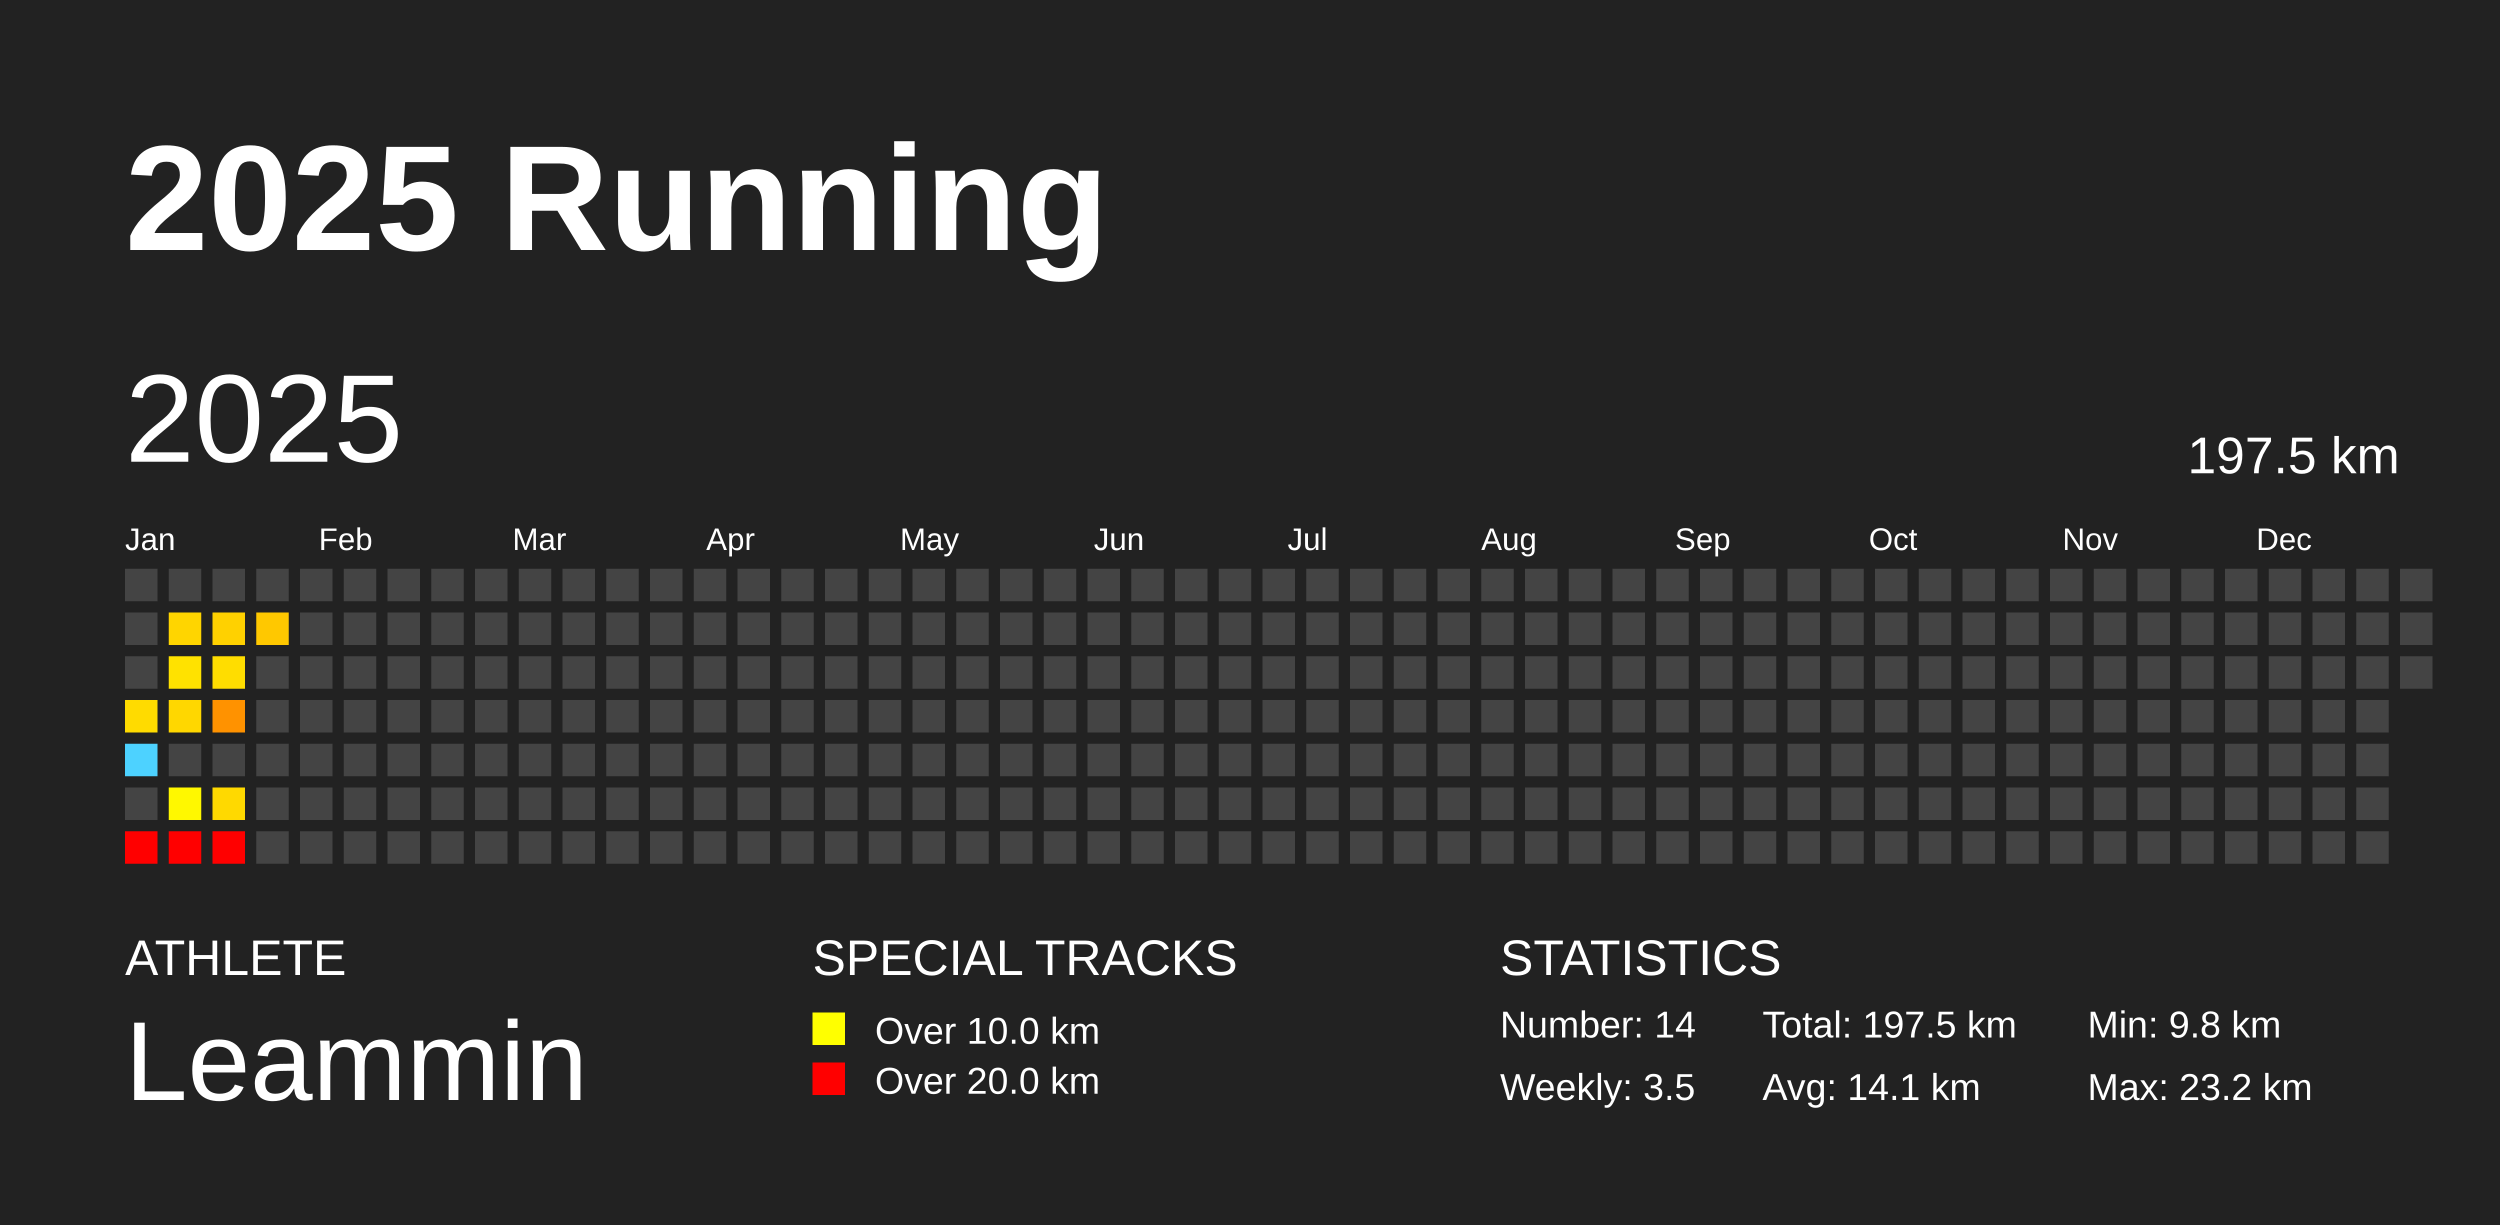
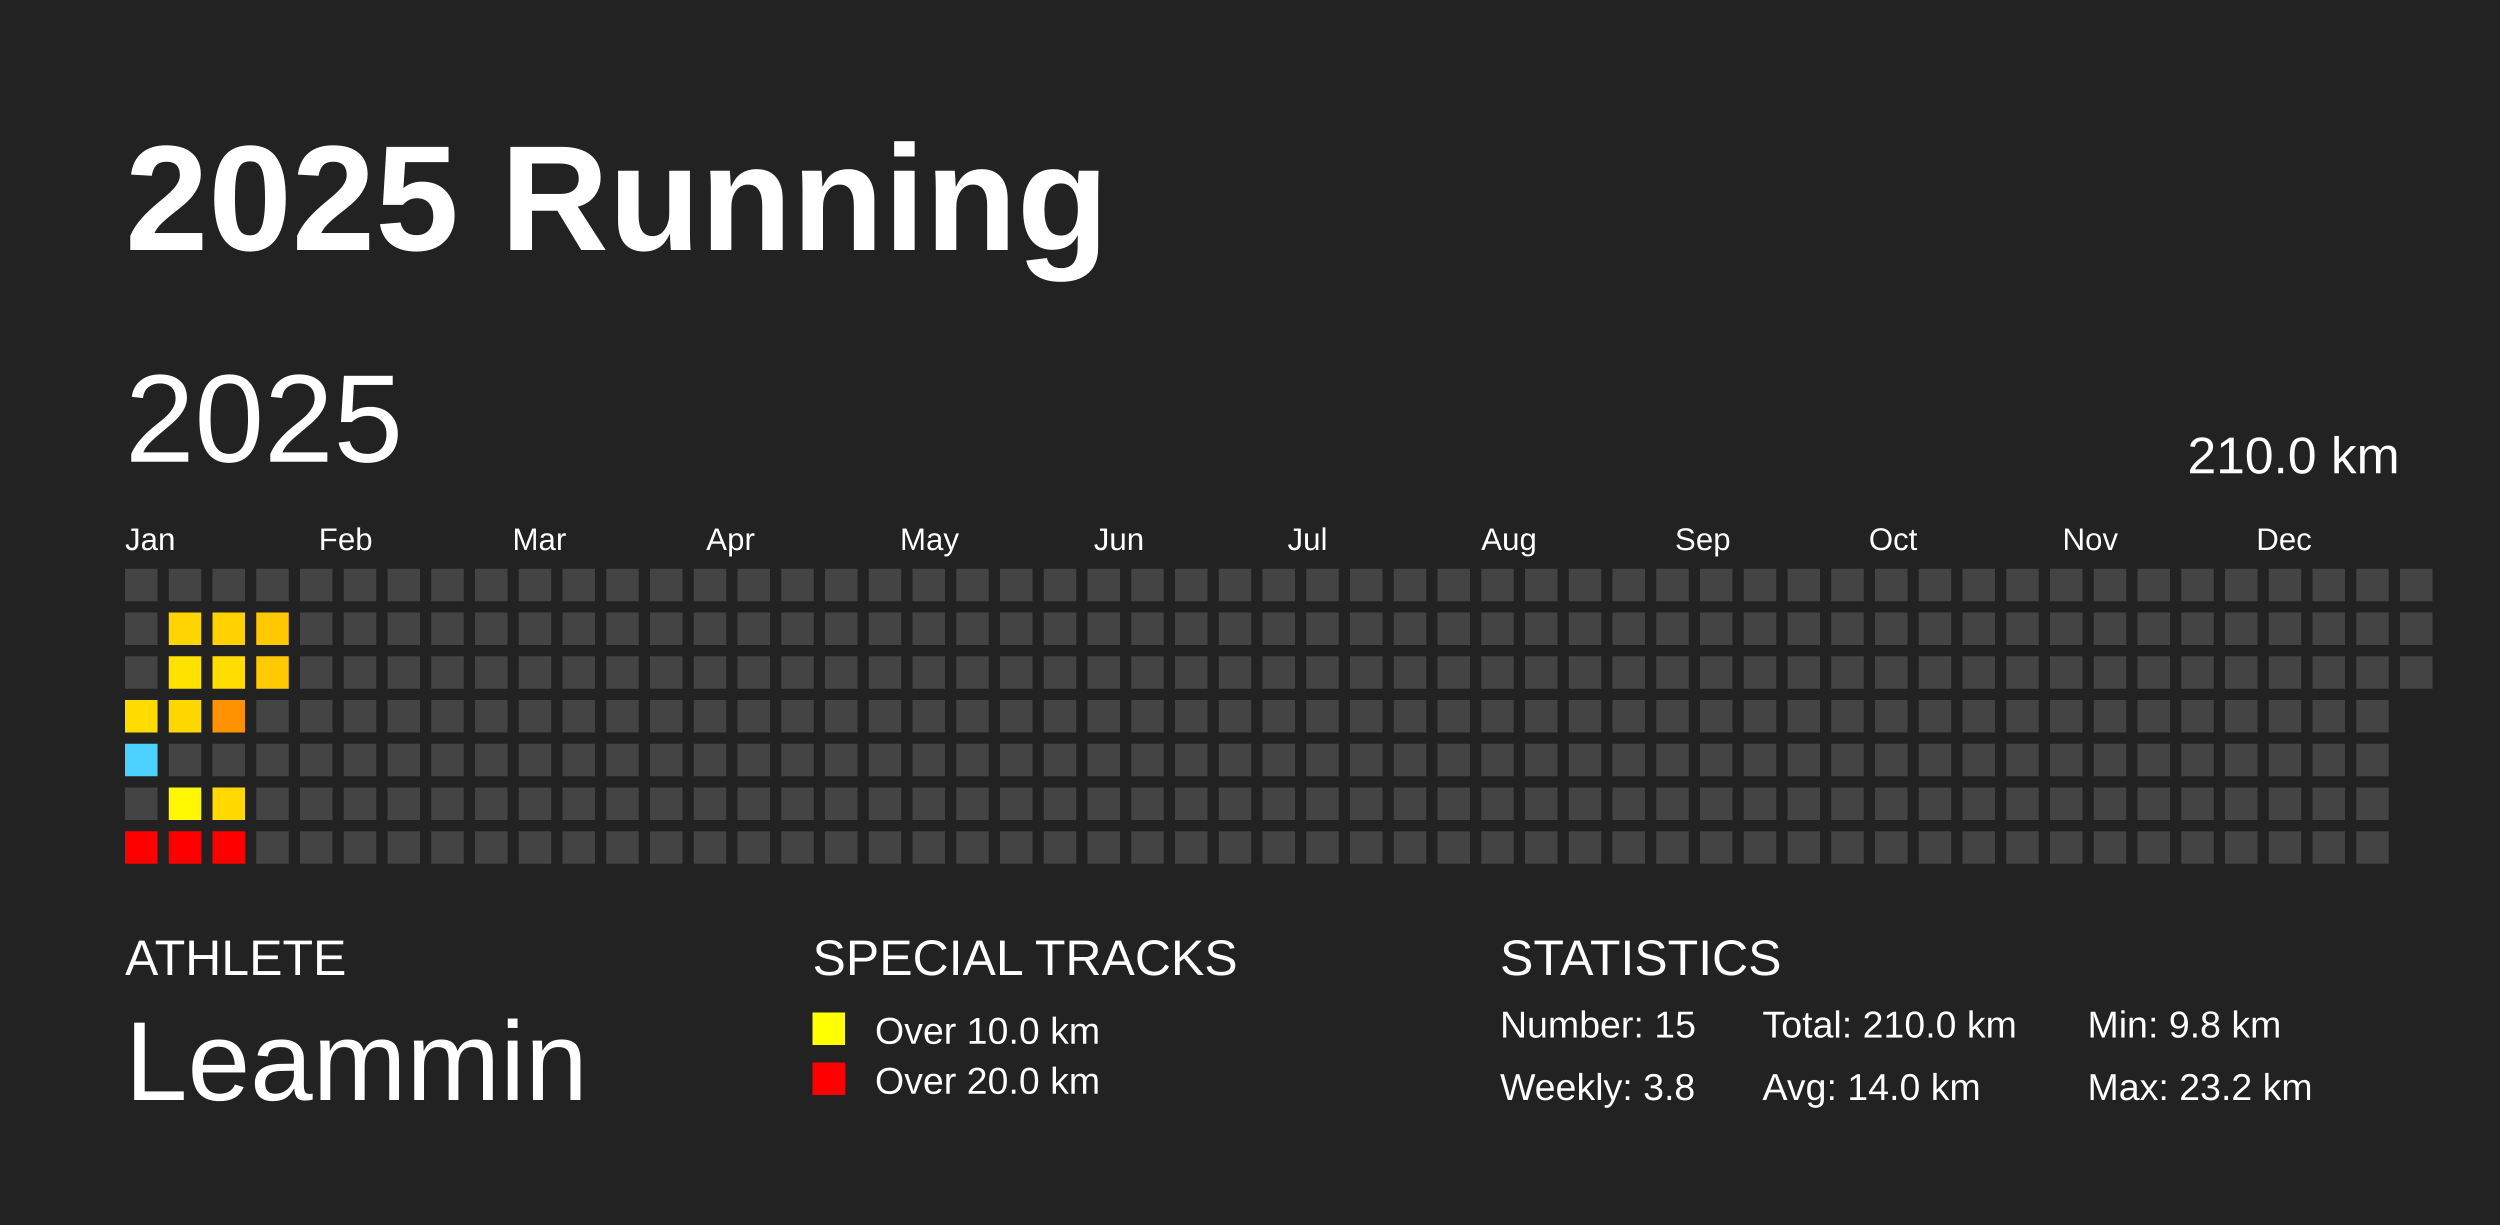
<svg xmlns="http://www.w3.org/2000/svg" baseProfile="full" height="98mm" version="1.1" viewBox="0,0,200,98" width="200mm">
  <defs />
  <rect fill="#222222" height="98" width="200" x="0" y="0" />
  <text fill="#FFFFFF" style="font-size:12px; font-family:Arial; font-weight:bold;" x="10" y="20">2025 Running</text>
  <text fill="#FFFFFF" style="font-size:4px; font-family:Arial" x="10" y="78">ATHLETE</text>
  <text fill="#FFFFFF" style="font-size:9px; font-family:Arial" x="10" y="88">Leammin</text>
  <text fill="#FFFFFF" style="font-size:4px; font-family:Arial" x="65" y="78">SPECIAL TRACKS</text>
  <rect fill="yellow" height="2.6" width="2.6" x="65" y="81" />
  <text fill="#FFFFFF" style="font-size:3px; font-family:Arial" x="70" y="83.5">Over 10.0 km</text>
  <rect fill="red" height="2.6" width="2.6" x="65" y="85" />
  <text fill="#FFFFFF" style="font-size:3px; font-family:Arial" x="70" y="87.5">Over 20.0 km</text>
  <text fill="#FFFFFF" style="font-size:4px; font-family:Arial" x="120" y="78">STATISTICS</text>
-   <text fill="#FFFFFF" style="font-size:3px; font-family:Arial" x="120" y="83">Number: 14</text>
-   <text fill="#FFFFFF" style="font-size:3px; font-family:Arial" x="120" y="88">Weekly: 3.5</text>
-   <text fill="#FFFFFF" style="font-size:3px; font-family:Arial" x="141" y="83">Total: 197.5 km</text>
-   <text fill="#FFFFFF" style="font-size:3px; font-family:Arial" x="141" y="88">Avg: 14.1 km</text>
+   <text fill="#FFFFFF" style="font-size:3px; font-family:Arial" x="120" y="83">Number: 15</text>
+   <text fill="#FFFFFF" style="font-size:3px; font-family:Arial" x="120" y="88">Weekly: 3.8</text>
+   <text fill="#FFFFFF" style="font-size:3px; font-family:Arial" x="141" y="83">Total: 210.0 km</text>
+   <text fill="#FFFFFF" style="font-size:3px; font-family:Arial" x="141" y="88">Avg: 14.0 km</text>
  <text fill="#FFFFFF" style="font-size:3px; font-family:Arial" x="167" y="83">Min: 9.8 km</text>
  <text fill="#FFFFFF" style="font-size:3px; font-family:Arial" x="167" y="88">Max: 23.2 km</text>
  <text dominant-baseline="hanging" fill="#FFFFFF" style="font-size:10.0px; font-family:Arial;" x="10" y="30">2025</text>
-   <text dominant-baseline="hanging" fill="#FFFFFF" style="font-size:4.125px; font-family:Arial;" x="175" y="35">197.5 km</text>
+   <text dominant-baseline="hanging" fill="#FFFFFF" style="font-size:4.125px; font-family:Arial;" x="175" y="35">210.0 km</text>
  <text fill="#FFFFFF" style="font-size:2.5px; font-family:Arial" x="10.0" y="44">Jan</text>
  <text fill="#FFFFFF" style="font-size:2.5px; font-family:Arial" x="25.5" y="44">Feb</text>
  <text fill="#FFFFFF" style="font-size:2.5px; font-family:Arial" x="41.0" y="44">Mar</text>
  <text fill="#FFFFFF" style="font-size:2.5px; font-family:Arial" x="56.5" y="44">Apr</text>
  <text fill="#FFFFFF" style="font-size:2.5px; font-family:Arial" x="72.0" y="44">May</text>
  <text fill="#FFFFFF" style="font-size:2.5px; font-family:Arial" x="87.5" y="44">Jun</text>
  <text fill="#FFFFFF" style="font-size:2.5px; font-family:Arial" x="103.0" y="44">Jul</text>
  <text fill="#FFFFFF" style="font-size:2.5px; font-family:Arial" x="118.5" y="44">Aug</text>
  <text fill="#FFFFFF" style="font-size:2.5px; font-family:Arial" x="134.0" y="44">Sep</text>
  <text fill="#FFFFFF" style="font-size:2.5px; font-family:Arial" x="149.5" y="44">Oct</text>
  <text fill="#FFFFFF" style="font-size:2.5px; font-family:Arial" x="165.0" y="44">Nov</text>
  <text fill="#FFFFFF" style="font-size:2.5px; font-family:Arial" x="180.5" y="44">Dec</text>
  <rect fill="#444444" height="2.6" width="2.6" x="10.0" y="45.5" />
  <rect fill="#444444" height="2.6" width="2.6" x="10.0" y="49.0" />
  <rect fill="#444444" height="2.6" width="2.6" x="10.0" y="52.5" />
  <rect fill="#ffdb00" height="2.6" width="2.6" x="10.0" y="56.0" />
  <rect fill="#4dd2ff" height="2.6" width="2.6" x="10.0" y="59.5" />
  <rect fill="#444444" height="2.6" width="2.6" x="10.0" y="63.0" />
  <rect fill="red" height="2.6" width="2.6" x="10.0" y="66.5" />
  <rect fill="#444444" height="2.6" width="2.6" x="13.5" y="45.5" />
  <rect fill="#ffd500" height="2.6" width="2.6" x="13.5" y="49.0" />
  <rect fill="#ffe200" height="2.6" width="2.6" x="13.5" y="52.5" />
  <rect fill="#ffd700" height="2.6" width="2.6" x="13.5" y="56.0" />
  <rect fill="#444444" height="2.6" width="2.6" x="13.5" y="59.5" />
  <rect fill="#fff800" height="2.6" width="2.6" x="13.5" y="63.0" />
  <rect fill="red" height="2.6" width="2.6" x="13.5" y="66.5" />
  <rect fill="#444444" height="2.6" width="2.6" x="17.0" y="45.5" />
  <rect fill="#ffd100" height="2.6" width="2.6" x="17.0" y="49.0" />
  <rect fill="#ffdd00" height="2.6" width="2.6" x="17.0" y="52.5" />
  <rect fill="#ff9200" height="2.6" width="2.6" x="17.0" y="56.0" />
  <rect fill="#444444" height="2.6" width="2.6" x="17.0" y="59.5" />
  <rect fill="#ffd900" height="2.6" width="2.6" x="17.0" y="63.0" />
  <rect fill="red" height="2.6" width="2.6" x="17.0" y="66.5" />
  <rect fill="#444444" height="2.6" width="2.6" x="20.5" y="45.5" />
  <rect fill="#ffc800" height="2.6" width="2.6" x="20.5" y="49.0" />
-   <rect fill="#444444" height="2.6" width="2.6" x="20.5" y="52.5" />
+   <rect fill="#ffcb00" height="2.6" width="2.6" x="20.5" y="52.5" />
  <rect fill="#444444" height="2.6" width="2.6" x="20.5" y="56.0" />
  <rect fill="#444444" height="2.6" width="2.6" x="20.5" y="59.5" />
  <rect fill="#444444" height="2.6" width="2.6" x="20.5" y="63.0" />
  <rect fill="#444444" height="2.6" width="2.6" x="20.5" y="66.5" />
  <rect fill="#444444" height="2.6" width="2.6" x="24.0" y="45.5" />
  <rect fill="#444444" height="2.6" width="2.6" x="24.0" y="49.0" />
  <rect fill="#444444" height="2.6" width="2.6" x="24.0" y="52.5" />
  <rect fill="#444444" height="2.6" width="2.6" x="24.0" y="56.0" />
  <rect fill="#444444" height="2.6" width="2.6" x="24.0" y="59.5" />
  <rect fill="#444444" height="2.6" width="2.6" x="24.0" y="63.0" />
  <rect fill="#444444" height="2.6" width="2.6" x="24.0" y="66.5" />
  <rect fill="#444444" height="2.6" width="2.6" x="27.5" y="45.5" />
  <rect fill="#444444" height="2.6" width="2.6" x="27.5" y="49.0" />
  <rect fill="#444444" height="2.6" width="2.6" x="27.5" y="52.5" />
  <rect fill="#444444" height="2.6" width="2.6" x="27.5" y="56.0" />
  <rect fill="#444444" height="2.6" width="2.6" x="27.5" y="59.5" />
  <rect fill="#444444" height="2.6" width="2.6" x="27.5" y="63.0" />
  <rect fill="#444444" height="2.6" width="2.6" x="27.5" y="66.5" />
  <rect fill="#444444" height="2.6" width="2.6" x="31.0" y="45.5" />
  <rect fill="#444444" height="2.6" width="2.6" x="31.0" y="49.0" />
  <rect fill="#444444" height="2.6" width="2.6" x="31.0" y="52.5" />
  <rect fill="#444444" height="2.6" width="2.6" x="31.0" y="56.0" />
  <rect fill="#444444" height="2.6" width="2.6" x="31.0" y="59.5" />
  <rect fill="#444444" height="2.6" width="2.6" x="31.0" y="63.0" />
  <rect fill="#444444" height="2.6" width="2.6" x="31.0" y="66.5" />
  <rect fill="#444444" height="2.6" width="2.6" x="34.5" y="45.5" />
  <rect fill="#444444" height="2.6" width="2.6" x="34.5" y="49.0" />
  <rect fill="#444444" height="2.6" width="2.6" x="34.5" y="52.5" />
  <rect fill="#444444" height="2.6" width="2.6" x="34.5" y="56.0" />
  <rect fill="#444444" height="2.6" width="2.6" x="34.5" y="59.5" />
  <rect fill="#444444" height="2.6" width="2.6" x="34.5" y="63.0" />
  <rect fill="#444444" height="2.6" width="2.6" x="34.5" y="66.5" />
  <rect fill="#444444" height="2.6" width="2.6" x="38.0" y="45.5" />
  <rect fill="#444444" height="2.6" width="2.6" x="38.0" y="49.0" />
  <rect fill="#444444" height="2.6" width="2.6" x="38.0" y="52.5" />
  <rect fill="#444444" height="2.6" width="2.6" x="38.0" y="56.0" />
  <rect fill="#444444" height="2.6" width="2.6" x="38.0" y="59.5" />
  <rect fill="#444444" height="2.6" width="2.6" x="38.0" y="63.0" />
  <rect fill="#444444" height="2.6" width="2.6" x="38.0" y="66.5" />
  <rect fill="#444444" height="2.6" width="2.6" x="41.5" y="45.5" />
  <rect fill="#444444" height="2.6" width="2.6" x="41.5" y="49.0" />
  <rect fill="#444444" height="2.6" width="2.6" x="41.5" y="52.5" />
  <rect fill="#444444" height="2.6" width="2.6" x="41.5" y="56.0" />
  <rect fill="#444444" height="2.6" width="2.6" x="41.5" y="59.5" />
  <rect fill="#444444" height="2.6" width="2.6" x="41.5" y="63.0" />
  <rect fill="#444444" height="2.6" width="2.6" x="41.5" y="66.5" />
  <rect fill="#444444" height="2.6" width="2.6" x="45.0" y="45.5" />
  <rect fill="#444444" height="2.6" width="2.6" x="45.0" y="49.0" />
  <rect fill="#444444" height="2.6" width="2.6" x="45.0" y="52.5" />
  <rect fill="#444444" height="2.6" width="2.6" x="45.0" y="56.0" />
  <rect fill="#444444" height="2.6" width="2.6" x="45.0" y="59.5" />
  <rect fill="#444444" height="2.6" width="2.6" x="45.0" y="63.0" />
  <rect fill="#444444" height="2.6" width="2.6" x="45.0" y="66.5" />
  <rect fill="#444444" height="2.6" width="2.6" x="48.5" y="45.5" />
  <rect fill="#444444" height="2.6" width="2.6" x="48.5" y="49.0" />
  <rect fill="#444444" height="2.6" width="2.6" x="48.5" y="52.5" />
  <rect fill="#444444" height="2.6" width="2.6" x="48.5" y="56.0" />
  <rect fill="#444444" height="2.6" width="2.6" x="48.5" y="59.5" />
  <rect fill="#444444" height="2.6" width="2.6" x="48.5" y="63.0" />
  <rect fill="#444444" height="2.6" width="2.6" x="48.5" y="66.5" />
  <rect fill="#444444" height="2.6" width="2.6" x="52.0" y="45.5" />
  <rect fill="#444444" height="2.6" width="2.6" x="52.0" y="49.0" />
  <rect fill="#444444" height="2.6" width="2.6" x="52.0" y="52.5" />
  <rect fill="#444444" height="2.6" width="2.6" x="52.0" y="56.0" />
  <rect fill="#444444" height="2.6" width="2.6" x="52.0" y="59.5" />
  <rect fill="#444444" height="2.6" width="2.6" x="52.0" y="63.0" />
  <rect fill="#444444" height="2.6" width="2.6" x="52.0" y="66.5" />
  <rect fill="#444444" height="2.6" width="2.6" x="55.5" y="45.5" />
  <rect fill="#444444" height="2.6" width="2.6" x="55.5" y="49.0" />
  <rect fill="#444444" height="2.6" width="2.6" x="55.5" y="52.5" />
  <rect fill="#444444" height="2.6" width="2.6" x="55.5" y="56.0" />
  <rect fill="#444444" height="2.6" width="2.6" x="55.5" y="59.5" />
  <rect fill="#444444" height="2.6" width="2.6" x="55.5" y="63.0" />
  <rect fill="#444444" height="2.6" width="2.6" x="55.5" y="66.5" />
  <rect fill="#444444" height="2.6" width="2.6" x="59.0" y="45.5" />
  <rect fill="#444444" height="2.6" width="2.6" x="59.0" y="49.0" />
  <rect fill="#444444" height="2.6" width="2.6" x="59.0" y="52.5" />
  <rect fill="#444444" height="2.6" width="2.6" x="59.0" y="56.0" />
  <rect fill="#444444" height="2.6" width="2.6" x="59.0" y="59.5" />
  <rect fill="#444444" height="2.6" width="2.6" x="59.0" y="63.0" />
  <rect fill="#444444" height="2.6" width="2.6" x="59.0" y="66.5" />
  <rect fill="#444444" height="2.6" width="2.6" x="62.5" y="45.5" />
  <rect fill="#444444" height="2.6" width="2.6" x="62.5" y="49.0" />
  <rect fill="#444444" height="2.6" width="2.6" x="62.5" y="52.5" />
  <rect fill="#444444" height="2.6" width="2.6" x="62.5" y="56.0" />
  <rect fill="#444444" height="2.6" width="2.6" x="62.5" y="59.5" />
  <rect fill="#444444" height="2.6" width="2.6" x="62.5" y="63.0" />
  <rect fill="#444444" height="2.6" width="2.6" x="62.5" y="66.5" />
  <rect fill="#444444" height="2.6" width="2.6" x="66.0" y="45.5" />
  <rect fill="#444444" height="2.6" width="2.6" x="66.0" y="49.0" />
  <rect fill="#444444" height="2.6" width="2.6" x="66.0" y="52.5" />
  <rect fill="#444444" height="2.6" width="2.6" x="66.0" y="56.0" />
  <rect fill="#444444" height="2.6" width="2.6" x="66.0" y="59.5" />
  <rect fill="#444444" height="2.6" width="2.6" x="66.0" y="63.0" />
  <rect fill="#444444" height="2.6" width="2.6" x="66.0" y="66.5" />
  <rect fill="#444444" height="2.6" width="2.6" x="69.5" y="45.5" />
  <rect fill="#444444" height="2.6" width="2.6" x="69.5" y="49.0" />
  <rect fill="#444444" height="2.6" width="2.6" x="69.5" y="52.5" />
  <rect fill="#444444" height="2.6" width="2.6" x="69.5" y="56.0" />
  <rect fill="#444444" height="2.6" width="2.6" x="69.5" y="59.5" />
  <rect fill="#444444" height="2.6" width="2.6" x="69.5" y="63.0" />
  <rect fill="#444444" height="2.6" width="2.6" x="69.5" y="66.5" />
  <rect fill="#444444" height="2.6" width="2.6" x="73.0" y="45.5" />
  <rect fill="#444444" height="2.6" width="2.6" x="73.0" y="49.0" />
  <rect fill="#444444" height="2.6" width="2.6" x="73.0" y="52.5" />
  <rect fill="#444444" height="2.6" width="2.6" x="73.0" y="56.0" />
  <rect fill="#444444" height="2.6" width="2.6" x="73.0" y="59.5" />
  <rect fill="#444444" height="2.6" width="2.6" x="73.0" y="63.0" />
  <rect fill="#444444" height="2.6" width="2.6" x="73.0" y="66.5" />
  <rect fill="#444444" height="2.6" width="2.6" x="76.5" y="45.5" />
  <rect fill="#444444" height="2.6" width="2.6" x="76.5" y="49.0" />
  <rect fill="#444444" height="2.6" width="2.6" x="76.5" y="52.5" />
  <rect fill="#444444" height="2.6" width="2.6" x="76.5" y="56.0" />
  <rect fill="#444444" height="2.6" width="2.6" x="76.5" y="59.5" />
  <rect fill="#444444" height="2.6" width="2.6" x="76.5" y="63.0" />
  <rect fill="#444444" height="2.6" width="2.6" x="76.5" y="66.5" />
  <rect fill="#444444" height="2.6" width="2.6" x="80.0" y="45.5" />
  <rect fill="#444444" height="2.6" width="2.6" x="80.0" y="49.0" />
  <rect fill="#444444" height="2.6" width="2.6" x="80.0" y="52.5" />
  <rect fill="#444444" height="2.6" width="2.6" x="80.0" y="56.0" />
  <rect fill="#444444" height="2.6" width="2.6" x="80.0" y="59.5" />
  <rect fill="#444444" height="2.6" width="2.6" x="80.0" y="63.0" />
  <rect fill="#444444" height="2.6" width="2.6" x="80.0" y="66.5" />
  <rect fill="#444444" height="2.6" width="2.6" x="83.5" y="45.5" />
  <rect fill="#444444" height="2.6" width="2.6" x="83.5" y="49.0" />
  <rect fill="#444444" height="2.6" width="2.6" x="83.5" y="52.5" />
  <rect fill="#444444" height="2.6" width="2.6" x="83.5" y="56.0" />
  <rect fill="#444444" height="2.6" width="2.6" x="83.5" y="59.5" />
  <rect fill="#444444" height="2.6" width="2.6" x="83.5" y="63.0" />
  <rect fill="#444444" height="2.6" width="2.6" x="83.5" y="66.5" />
  <rect fill="#444444" height="2.6" width="2.6" x="87.0" y="45.5" />
  <rect fill="#444444" height="2.6" width="2.6" x="87.0" y="49.0" />
  <rect fill="#444444" height="2.6" width="2.6" x="87.0" y="52.5" />
  <rect fill="#444444" height="2.6" width="2.6" x="87.0" y="56.0" />
  <rect fill="#444444" height="2.6" width="2.6" x="87.0" y="59.5" />
  <rect fill="#444444" height="2.6" width="2.6" x="87.0" y="63.0" />
  <rect fill="#444444" height="2.6" width="2.6" x="87.0" y="66.5" />
  <rect fill="#444444" height="2.6" width="2.6" x="90.5" y="45.5" />
  <rect fill="#444444" height="2.6" width="2.6" x="90.5" y="49.0" />
  <rect fill="#444444" height="2.6" width="2.6" x="90.5" y="52.5" />
  <rect fill="#444444" height="2.6" width="2.6" x="90.5" y="56.0" />
  <rect fill="#444444" height="2.6" width="2.6" x="90.5" y="59.5" />
  <rect fill="#444444" height="2.6" width="2.6" x="90.5" y="63.0" />
  <rect fill="#444444" height="2.6" width="2.6" x="90.5" y="66.5" />
  <rect fill="#444444" height="2.6" width="2.6" x="94.0" y="45.5" />
  <rect fill="#444444" height="2.6" width="2.6" x="94.0" y="49.0" />
  <rect fill="#444444" height="2.6" width="2.6" x="94.0" y="52.5" />
  <rect fill="#444444" height="2.6" width="2.6" x="94.0" y="56.0" />
  <rect fill="#444444" height="2.6" width="2.6" x="94.0" y="59.5" />
  <rect fill="#444444" height="2.6" width="2.6" x="94.0" y="63.0" />
  <rect fill="#444444" height="2.6" width="2.6" x="94.0" y="66.5" />
  <rect fill="#444444" height="2.6" width="2.6" x="97.5" y="45.5" />
  <rect fill="#444444" height="2.6" width="2.6" x="97.5" y="49.0" />
  <rect fill="#444444" height="2.6" width="2.6" x="97.5" y="52.5" />
  <rect fill="#444444" height="2.6" width="2.6" x="97.5" y="56.0" />
  <rect fill="#444444" height="2.6" width="2.6" x="97.5" y="59.5" />
  <rect fill="#444444" height="2.6" width="2.6" x="97.5" y="63.0" />
  <rect fill="#444444" height="2.6" width="2.6" x="97.5" y="66.5" />
  <rect fill="#444444" height="2.6" width="2.6" x="101.0" y="45.5" />
  <rect fill="#444444" height="2.6" width="2.6" x="101.0" y="49.0" />
  <rect fill="#444444" height="2.6" width="2.6" x="101.0" y="52.5" />
  <rect fill="#444444" height="2.6" width="2.6" x="101.0" y="56.0" />
  <rect fill="#444444" height="2.6" width="2.6" x="101.0" y="59.5" />
  <rect fill="#444444" height="2.6" width="2.6" x="101.0" y="63.0" />
  <rect fill="#444444" height="2.6" width="2.6" x="101.0" y="66.5" />
  <rect fill="#444444" height="2.6" width="2.6" x="104.5" y="45.5" />
  <rect fill="#444444" height="2.6" width="2.6" x="104.5" y="49.0" />
  <rect fill="#444444" height="2.6" width="2.6" x="104.5" y="52.5" />
  <rect fill="#444444" height="2.6" width="2.6" x="104.5" y="56.0" />
  <rect fill="#444444" height="2.6" width="2.6" x="104.5" y="59.5" />
  <rect fill="#444444" height="2.6" width="2.6" x="104.5" y="63.0" />
  <rect fill="#444444" height="2.6" width="2.6" x="104.5" y="66.5" />
  <rect fill="#444444" height="2.6" width="2.6" x="108.0" y="45.5" />
  <rect fill="#444444" height="2.6" width="2.6" x="108.0" y="49.0" />
  <rect fill="#444444" height="2.6" width="2.6" x="108.0" y="52.5" />
  <rect fill="#444444" height="2.6" width="2.6" x="108.0" y="56.0" />
  <rect fill="#444444" height="2.6" width="2.6" x="108.0" y="59.5" />
  <rect fill="#444444" height="2.6" width="2.6" x="108.0" y="63.0" />
  <rect fill="#444444" height="2.6" width="2.6" x="108.0" y="66.5" />
  <rect fill="#444444" height="2.6" width="2.6" x="111.5" y="45.5" />
  <rect fill="#444444" height="2.6" width="2.6" x="111.5" y="49.0" />
  <rect fill="#444444" height="2.6" width="2.6" x="111.5" y="52.5" />
  <rect fill="#444444" height="2.6" width="2.6" x="111.5" y="56.0" />
  <rect fill="#444444" height="2.6" width="2.6" x="111.5" y="59.5" />
  <rect fill="#444444" height="2.6" width="2.6" x="111.5" y="63.0" />
  <rect fill="#444444" height="2.6" width="2.6" x="111.5" y="66.5" />
  <rect fill="#444444" height="2.6" width="2.6" x="115.0" y="45.5" />
  <rect fill="#444444" height="2.6" width="2.6" x="115.0" y="49.0" />
  <rect fill="#444444" height="2.6" width="2.6" x="115.0" y="52.5" />
  <rect fill="#444444" height="2.6" width="2.6" x="115.0" y="56.0" />
  <rect fill="#444444" height="2.6" width="2.6" x="115.0" y="59.5" />
  <rect fill="#444444" height="2.6" width="2.6" x="115.0" y="63.0" />
  <rect fill="#444444" height="2.6" width="2.6" x="115.0" y="66.5" />
  <rect fill="#444444" height="2.6" width="2.6" x="118.5" y="45.5" />
  <rect fill="#444444" height="2.6" width="2.6" x="118.5" y="49.0" />
  <rect fill="#444444" height="2.6" width="2.6" x="118.5" y="52.5" />
  <rect fill="#444444" height="2.6" width="2.6" x="118.5" y="56.0" />
  <rect fill="#444444" height="2.6" width="2.6" x="118.5" y="59.5" />
  <rect fill="#444444" height="2.6" width="2.6" x="118.5" y="63.0" />
  <rect fill="#444444" height="2.6" width="2.6" x="118.5" y="66.5" />
  <rect fill="#444444" height="2.6" width="2.6" x="122.0" y="45.5" />
  <rect fill="#444444" height="2.6" width="2.6" x="122.0" y="49.0" />
  <rect fill="#444444" height="2.6" width="2.6" x="122.0" y="52.5" />
  <rect fill="#444444" height="2.6" width="2.6" x="122.0" y="56.0" />
  <rect fill="#444444" height="2.6" width="2.6" x="122.0" y="59.5" />
  <rect fill="#444444" height="2.6" width="2.6" x="122.0" y="63.0" />
  <rect fill="#444444" height="2.6" width="2.6" x="122.0" y="66.5" />
  <rect fill="#444444" height="2.6" width="2.6" x="125.5" y="45.5" />
  <rect fill="#444444" height="2.6" width="2.6" x="125.5" y="49.0" />
  <rect fill="#444444" height="2.6" width="2.6" x="125.5" y="52.5" />
  <rect fill="#444444" height="2.6" width="2.6" x="125.5" y="56.0" />
  <rect fill="#444444" height="2.6" width="2.6" x="125.5" y="59.5" />
  <rect fill="#444444" height="2.6" width="2.6" x="125.5" y="63.0" />
  <rect fill="#444444" height="2.6" width="2.6" x="125.5" y="66.5" />
  <rect fill="#444444" height="2.6" width="2.6" x="129.0" y="45.5" />
  <rect fill="#444444" height="2.6" width="2.6" x="129.0" y="49.0" />
  <rect fill="#444444" height="2.6" width="2.6" x="129.0" y="52.5" />
  <rect fill="#444444" height="2.6" width="2.6" x="129.0" y="56.0" />
  <rect fill="#444444" height="2.6" width="2.6" x="129.0" y="59.5" />
  <rect fill="#444444" height="2.6" width="2.6" x="129.0" y="63.0" />
  <rect fill="#444444" height="2.6" width="2.6" x="129.0" y="66.5" />
  <rect fill="#444444" height="2.6" width="2.6" x="132.5" y="45.5" />
  <rect fill="#444444" height="2.6" width="2.6" x="132.5" y="49.0" />
  <rect fill="#444444" height="2.6" width="2.6" x="132.5" y="52.5" />
  <rect fill="#444444" height="2.6" width="2.6" x="132.5" y="56.0" />
  <rect fill="#444444" height="2.6" width="2.6" x="132.5" y="59.5" />
  <rect fill="#444444" height="2.6" width="2.6" x="132.5" y="63.0" />
  <rect fill="#444444" height="2.6" width="2.6" x="132.5" y="66.5" />
  <rect fill="#444444" height="2.6" width="2.6" x="136.0" y="45.5" />
  <rect fill="#444444" height="2.6" width="2.6" x="136.0" y="49.0" />
  <rect fill="#444444" height="2.6" width="2.6" x="136.0" y="52.5" />
  <rect fill="#444444" height="2.6" width="2.6" x="136.0" y="56.0" />
  <rect fill="#444444" height="2.6" width="2.6" x="136.0" y="59.5" />
  <rect fill="#444444" height="2.6" width="2.6" x="136.0" y="63.0" />
  <rect fill="#444444" height="2.6" width="2.6" x="136.0" y="66.5" />
  <rect fill="#444444" height="2.6" width="2.6" x="139.5" y="45.5" />
  <rect fill="#444444" height="2.6" width="2.6" x="139.5" y="49.0" />
  <rect fill="#444444" height="2.6" width="2.6" x="139.5" y="52.5" />
  <rect fill="#444444" height="2.6" width="2.6" x="139.5" y="56.0" />
  <rect fill="#444444" height="2.6" width="2.6" x="139.5" y="59.5" />
  <rect fill="#444444" height="2.6" width="2.6" x="139.5" y="63.0" />
  <rect fill="#444444" height="2.6" width="2.6" x="139.5" y="66.5" />
  <rect fill="#444444" height="2.6" width="2.6" x="143.0" y="45.5" />
  <rect fill="#444444" height="2.6" width="2.6" x="143.0" y="49.0" />
  <rect fill="#444444" height="2.6" width="2.6" x="143.0" y="52.5" />
  <rect fill="#444444" height="2.6" width="2.6" x="143.0" y="56.0" />
  <rect fill="#444444" height="2.6" width="2.6" x="143.0" y="59.5" />
  <rect fill="#444444" height="2.6" width="2.6" x="143.0" y="63.0" />
  <rect fill="#444444" height="2.6" width="2.6" x="143.0" y="66.5" />
  <rect fill="#444444" height="2.6" width="2.6" x="146.5" y="45.5" />
  <rect fill="#444444" height="2.6" width="2.6" x="146.5" y="49.0" />
  <rect fill="#444444" height="2.6" width="2.6" x="146.5" y="52.5" />
  <rect fill="#444444" height="2.6" width="2.6" x="146.5" y="56.0" />
  <rect fill="#444444" height="2.6" width="2.6" x="146.5" y="59.5" />
  <rect fill="#444444" height="2.6" width="2.6" x="146.5" y="63.0" />
  <rect fill="#444444" height="2.6" width="2.6" x="146.5" y="66.5" />
  <rect fill="#444444" height="2.6" width="2.6" x="150.0" y="45.5" />
  <rect fill="#444444" height="2.6" width="2.6" x="150.0" y="49.0" />
  <rect fill="#444444" height="2.6" width="2.6" x="150.0" y="52.5" />
  <rect fill="#444444" height="2.6" width="2.6" x="150.0" y="56.0" />
  <rect fill="#444444" height="2.6" width="2.6" x="150.0" y="59.5" />
  <rect fill="#444444" height="2.6" width="2.6" x="150.0" y="63.0" />
  <rect fill="#444444" height="2.6" width="2.6" x="150.0" y="66.5" />
  <rect fill="#444444" height="2.6" width="2.6" x="153.5" y="45.5" />
  <rect fill="#444444" height="2.6" width="2.6" x="153.5" y="49.0" />
  <rect fill="#444444" height="2.6" width="2.6" x="153.5" y="52.5" />
  <rect fill="#444444" height="2.6" width="2.6" x="153.5" y="56.0" />
  <rect fill="#444444" height="2.6" width="2.6" x="153.5" y="59.5" />
  <rect fill="#444444" height="2.6" width="2.6" x="153.5" y="63.0" />
  <rect fill="#444444" height="2.6" width="2.6" x="153.5" y="66.5" />
  <rect fill="#444444" height="2.6" width="2.6" x="157.0" y="45.5" />
  <rect fill="#444444" height="2.6" width="2.6" x="157.0" y="49.0" />
  <rect fill="#444444" height="2.6" width="2.6" x="157.0" y="52.5" />
  <rect fill="#444444" height="2.6" width="2.6" x="157.0" y="56.0" />
  <rect fill="#444444" height="2.6" width="2.6" x="157.0" y="59.5" />
  <rect fill="#444444" height="2.6" width="2.6" x="157.0" y="63.0" />
  <rect fill="#444444" height="2.6" width="2.6" x="157.0" y="66.5" />
  <rect fill="#444444" height="2.6" width="2.6" x="160.5" y="45.5" />
  <rect fill="#444444" height="2.6" width="2.6" x="160.5" y="49.0" />
  <rect fill="#444444" height="2.6" width="2.6" x="160.5" y="52.5" />
  <rect fill="#444444" height="2.6" width="2.6" x="160.5" y="56.0" />
  <rect fill="#444444" height="2.6" width="2.6" x="160.5" y="59.5" />
  <rect fill="#444444" height="2.6" width="2.6" x="160.5" y="63.0" />
  <rect fill="#444444" height="2.6" width="2.6" x="160.5" y="66.5" />
  <rect fill="#444444" height="2.6" width="2.6" x="164.0" y="45.5" />
  <rect fill="#444444" height="2.6" width="2.6" x="164.0" y="49.0" />
  <rect fill="#444444" height="2.6" width="2.6" x="164.0" y="52.5" />
  <rect fill="#444444" height="2.6" width="2.6" x="164.0" y="56.0" />
  <rect fill="#444444" height="2.6" width="2.6" x="164.0" y="59.5" />
  <rect fill="#444444" height="2.6" width="2.6" x="164.0" y="63.0" />
  <rect fill="#444444" height="2.6" width="2.6" x="164.0" y="66.5" />
  <rect fill="#444444" height="2.6" width="2.6" x="167.5" y="45.5" />
  <rect fill="#444444" height="2.6" width="2.6" x="167.5" y="49.0" />
  <rect fill="#444444" height="2.6" width="2.6" x="167.5" y="52.5" />
  <rect fill="#444444" height="2.6" width="2.6" x="167.5" y="56.0" />
  <rect fill="#444444" height="2.6" width="2.6" x="167.5" y="59.5" />
  <rect fill="#444444" height="2.6" width="2.6" x="167.5" y="63.0" />
  <rect fill="#444444" height="2.6" width="2.6" x="167.5" y="66.5" />
  <rect fill="#444444" height="2.6" width="2.6" x="171.0" y="45.5" />
  <rect fill="#444444" height="2.6" width="2.6" x="171.0" y="49.0" />
  <rect fill="#444444" height="2.6" width="2.6" x="171.0" y="52.5" />
  <rect fill="#444444" height="2.6" width="2.6" x="171.0" y="56.0" />
  <rect fill="#444444" height="2.6" width="2.6" x="171.0" y="59.5" />
  <rect fill="#444444" height="2.6" width="2.6" x="171.0" y="63.0" />
  <rect fill="#444444" height="2.6" width="2.6" x="171.0" y="66.5" />
  <rect fill="#444444" height="2.6" width="2.6" x="174.5" y="45.5" />
  <rect fill="#444444" height="2.6" width="2.6" x="174.5" y="49.0" />
  <rect fill="#444444" height="2.6" width="2.6" x="174.5" y="52.5" />
  <rect fill="#444444" height="2.6" width="2.6" x="174.5" y="56.0" />
  <rect fill="#444444" height="2.6" width="2.6" x="174.5" y="59.5" />
  <rect fill="#444444" height="2.6" width="2.6" x="174.5" y="63.0" />
  <rect fill="#444444" height="2.6" width="2.6" x="174.5" y="66.5" />
  <rect fill="#444444" height="2.6" width="2.6" x="178.0" y="45.5" />
  <rect fill="#444444" height="2.6" width="2.6" x="178.0" y="49.0" />
  <rect fill="#444444" height="2.6" width="2.6" x="178.0" y="52.5" />
  <rect fill="#444444" height="2.6" width="2.6" x="178.0" y="56.0" />
  <rect fill="#444444" height="2.6" width="2.6" x="178.0" y="59.5" />
  <rect fill="#444444" height="2.6" width="2.6" x="178.0" y="63.0" />
  <rect fill="#444444" height="2.6" width="2.6" x="178.0" y="66.5" />
  <rect fill="#444444" height="2.6" width="2.6" x="181.5" y="45.5" />
  <rect fill="#444444" height="2.6" width="2.6" x="181.5" y="49.0" />
  <rect fill="#444444" height="2.6" width="2.6" x="181.5" y="52.5" />
  <rect fill="#444444" height="2.6" width="2.6" x="181.5" y="56.0" />
  <rect fill="#444444" height="2.6" width="2.6" x="181.5" y="59.5" />
  <rect fill="#444444" height="2.6" width="2.6" x="181.5" y="63.0" />
  <rect fill="#444444" height="2.6" width="2.6" x="181.5" y="66.5" />
  <rect fill="#444444" height="2.6" width="2.6" x="185.0" y="45.5" />
  <rect fill="#444444" height="2.6" width="2.6" x="185.0" y="49.0" />
  <rect fill="#444444" height="2.6" width="2.6" x="185.0" y="52.5" />
  <rect fill="#444444" height="2.6" width="2.6" x="185.0" y="56.0" />
  <rect fill="#444444" height="2.6" width="2.6" x="185.0" y="59.5" />
  <rect fill="#444444" height="2.6" width="2.6" x="185.0" y="63.0" />
  <rect fill="#444444" height="2.6" width="2.6" x="185.0" y="66.5" />
  <rect fill="#444444" height="2.6" width="2.6" x="188.5" y="45.5" />
  <rect fill="#444444" height="2.6" width="2.6" x="188.5" y="49.0" />
  <rect fill="#444444" height="2.6" width="2.6" x="188.5" y="52.5" />
  <rect fill="#444444" height="2.6" width="2.6" x="188.5" y="56.0" />
  <rect fill="#444444" height="2.6" width="2.6" x="188.5" y="59.5" />
  <rect fill="#444444" height="2.6" width="2.6" x="188.5" y="63.0" />
  <rect fill="#444444" height="2.6" width="2.6" x="188.5" y="66.5" />
  <rect fill="#444444" height="2.6" width="2.6" x="192.0" y="45.5" />
  <rect fill="#444444" height="2.6" width="2.6" x="192.0" y="49.0" />
  <rect fill="#444444" height="2.6" width="2.6" x="192.0" y="52.5" />
</svg>
